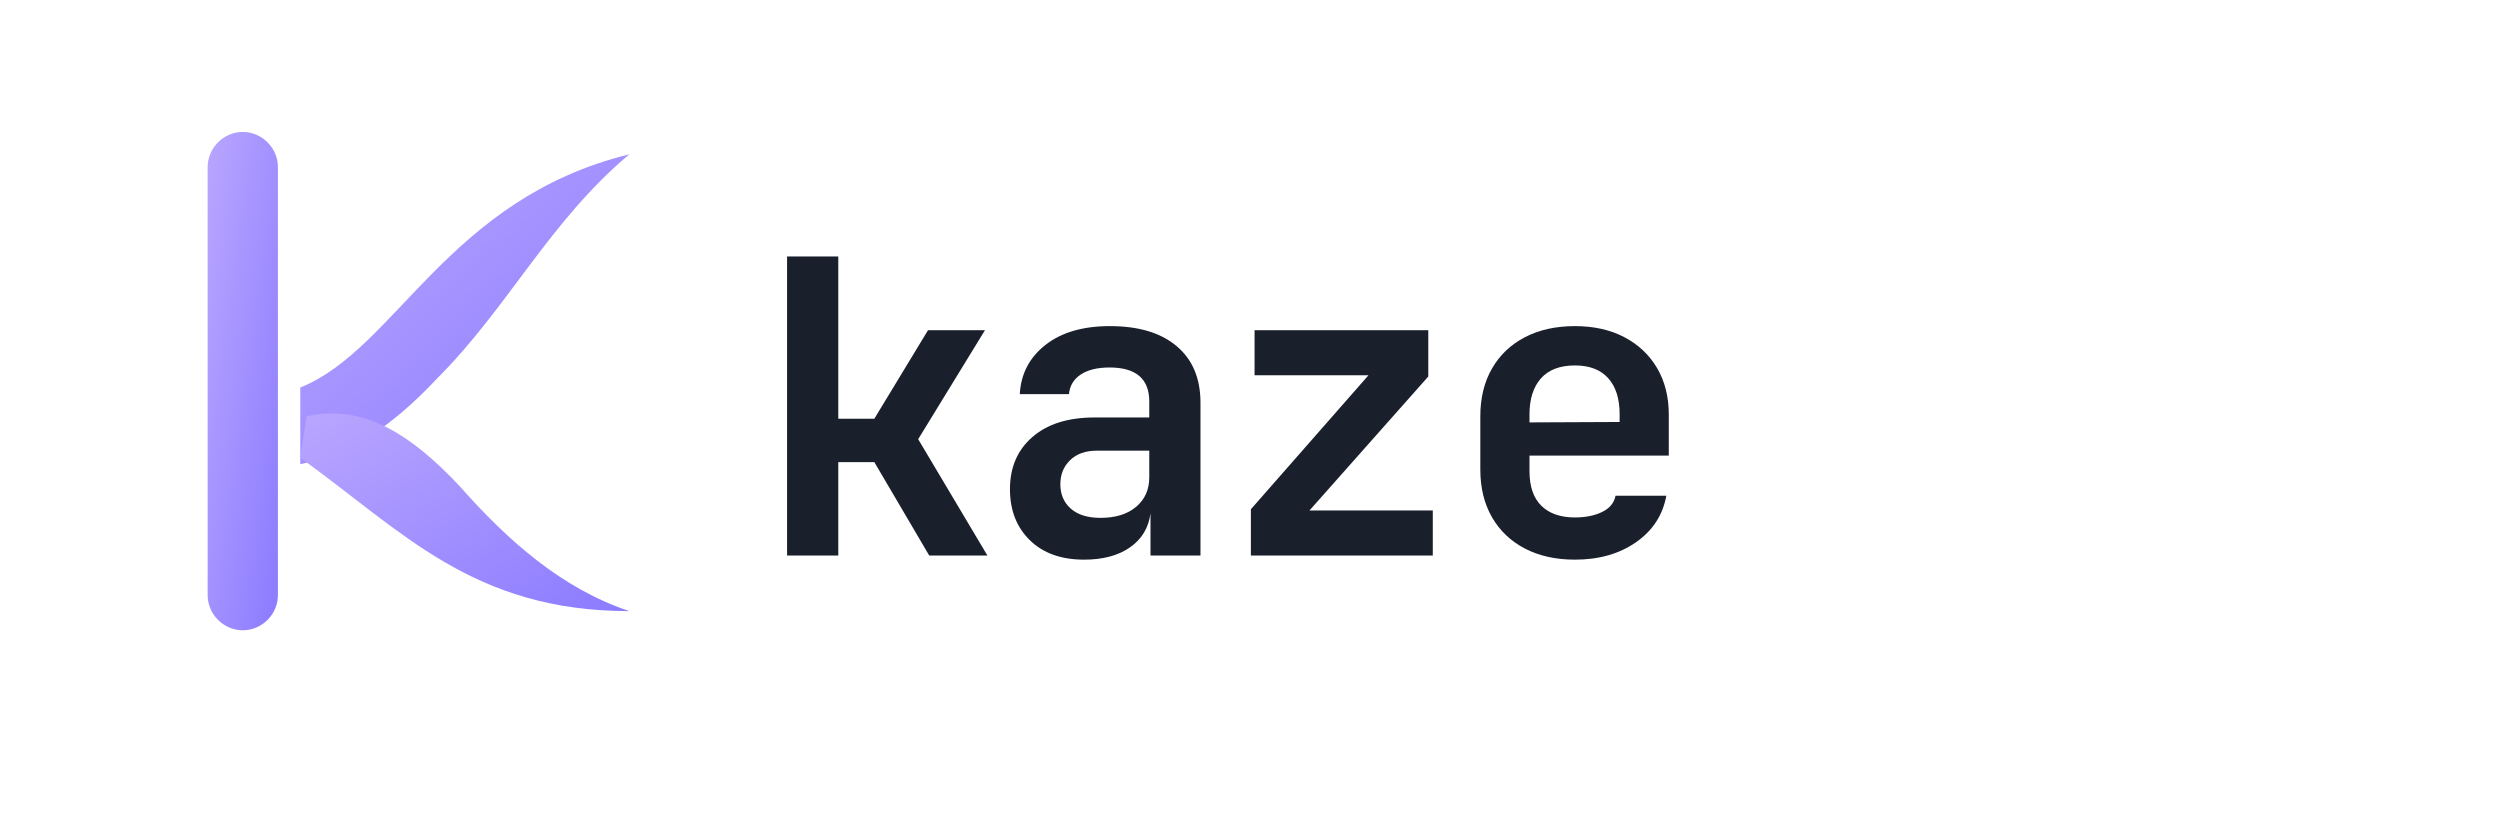
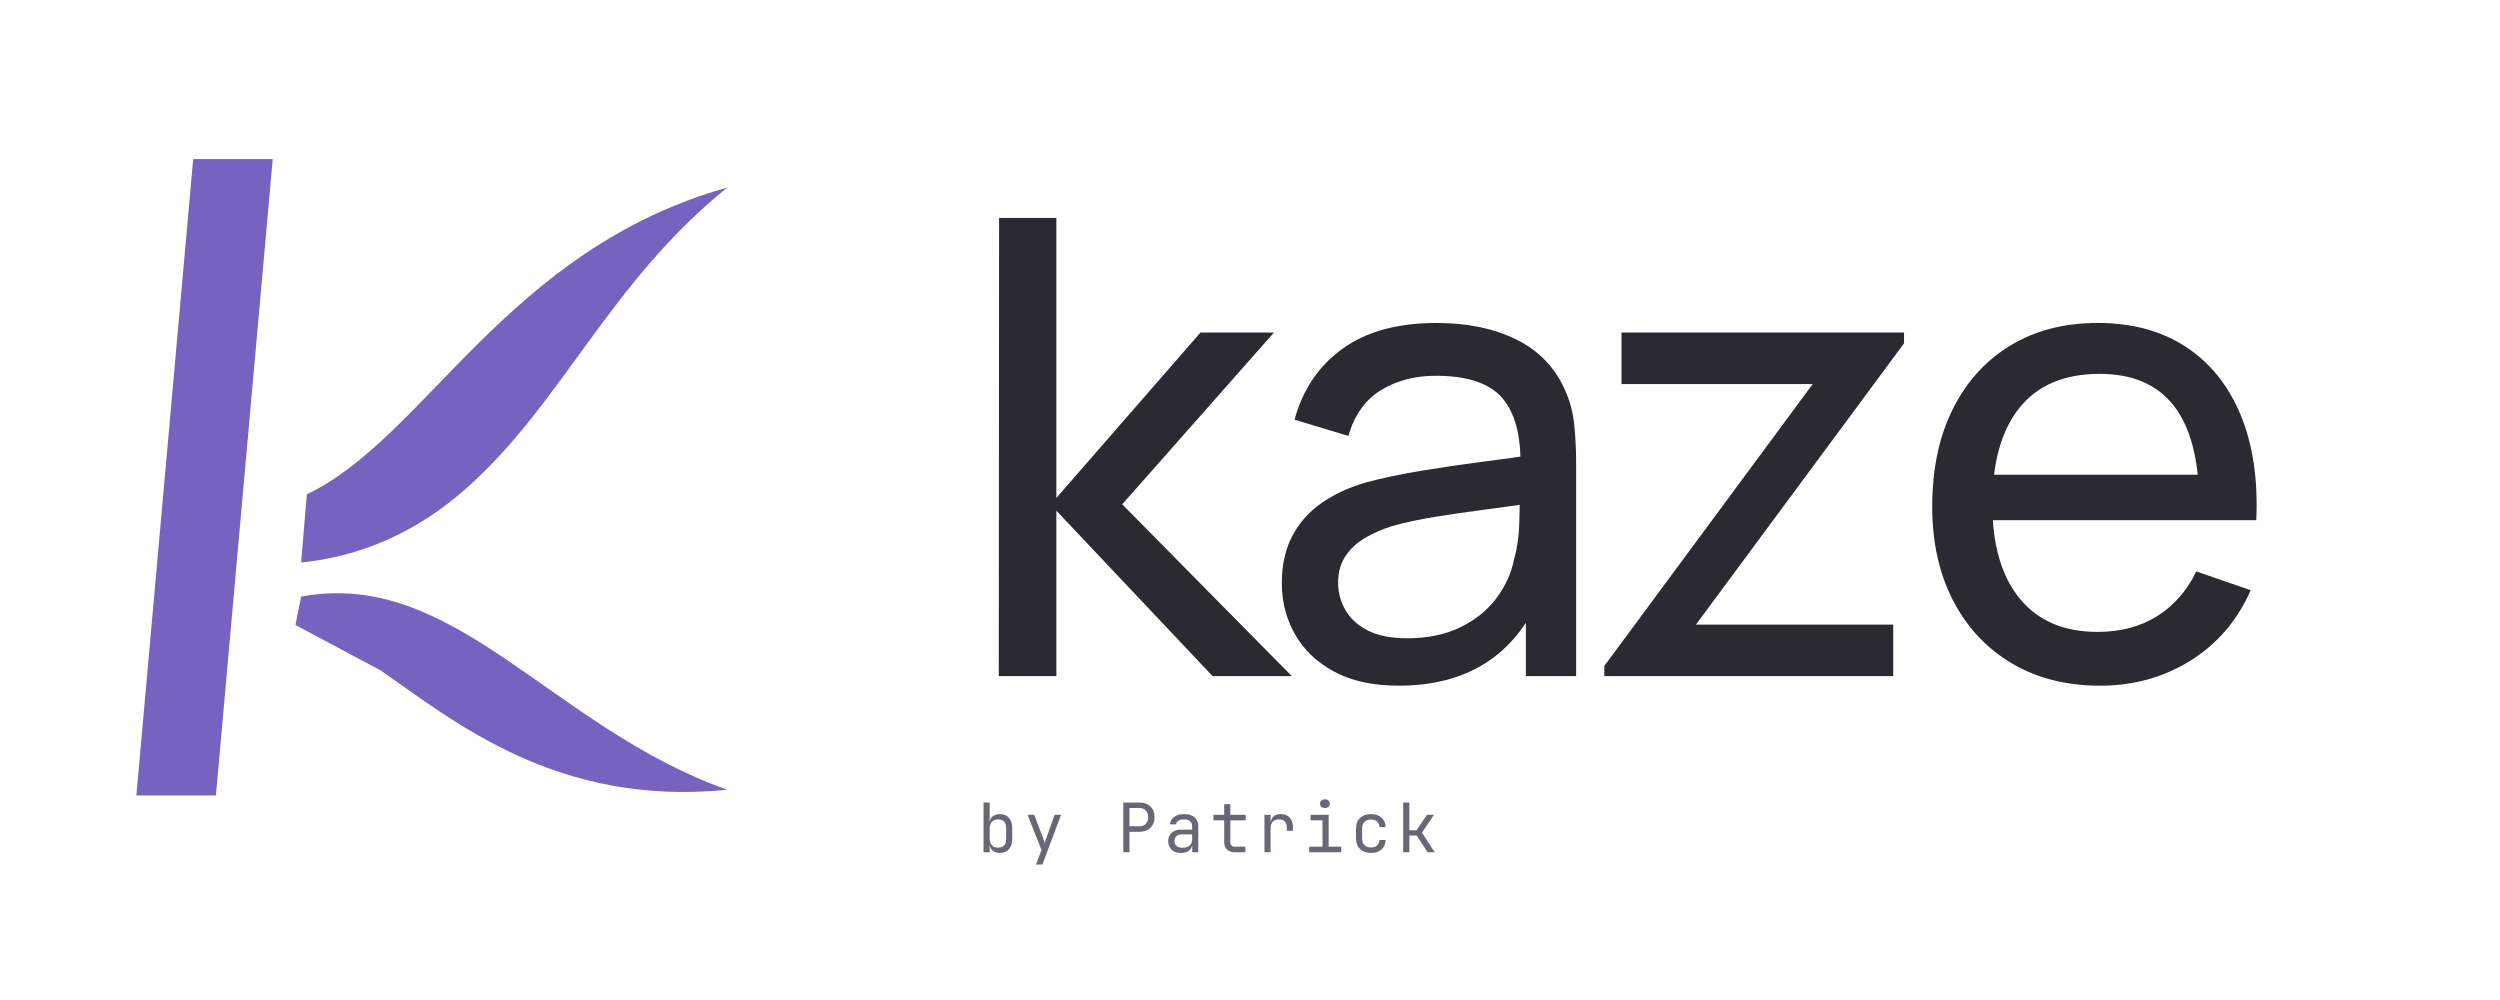
- <svg xmlns="http://www.w3.org/2000/svg" viewBox="0 0 720 240" role="img" aria-labelledby="title desc">
-   <defs>
-     <linearGradient id="wind" x1="0" y1="0" x2="1" y2="1">
-       <stop offset="0" stop-color="#b9a6ff" />
-       <stop offset="1" stop-color="#8b7bff" />
-     </linearGradient>
-   </defs>
-   <g transform="translate(0 -8) scale(.92)">
-     <path d="M65 61c0-6 5-11 11-11s11 5 11 11v134c0 6-5 11-11 11s-11-5-11-11z" fill="url(#wind)" />
-     <path d="M94 130c30-12 46-59 103-73-25 21-38 48-60 70-15 16-28 24-43 27z" fill="url(#wind)" />
-     <path d="M96 139c18-4 33 6 48 22 15 17 32 32 53 39-49 0-71-25-103-48z" fill="url(#wind)" />
+ <svg xmlns="http://www.w3.org/2000/svg" viewBox="0 0 440 176" role="img" aria-labelledby="title desc">
+   <g fill="#7563bf" transform="translate(24 28)">
+     <path d="M10 0H24L14 112H0Z" />
+     <path d="M30 59C51 49 65 16 104 5C83 22 75 43 58 58C49 66 39 70 29 71Z" />
+     <path d="M29 77C56 72 73 100 104 111C74 114 56 99 43 90L28 82Z" />
  </g>
-   <g fill="#1a1f2c" transform="translate(217 160) scale(.118 -.118)">
-     <path d="M82 0V730H207V334H295L426 550H565L402 284L571 0H429L295 228H207V0Z" transform="translate(0 0)" />
-     <path d="M239 -10Q155 -10 106.5 37.5Q58 85 58 162Q58 242 113.0 289.5Q168 337 264 337H398V376Q398 459 301 459Q257 459 231.0 442.0Q205 425 202 394H82Q86 468 144.5 514.0Q203 560 302 560Q407 560 465.0 511.0Q523 462 523 373V0H401V103Q394 50 351.0 20.0Q308 -10 239 -10ZM279 92Q334 92 366.0 119.0Q398 146 398 191V256H270Q229 256 205.0 233.0Q181 210 181 174Q181 137 206.5 114.5Q232 92 279 92Z" transform="translate(568 0)" />
-     <path d="M78 0V113L365 440H87V550H511V437L221 110H522V0Z" transform="translate(1136 0)" />
-     <path d="M301 -10Q231 -10 179.0 17.0Q127 44 98.5 93.5Q70 143 70 210V340Q70 407 98.5 456.5Q127 506 179.0 533.0Q231 560 301 560Q370 560 421.5 533.0Q473 506 501.5 457.5Q530 409 530 344V244H190V206Q190 150 219.0 121.5Q248 93 301 93Q340 93 367.5 106.5Q395 120 400 146H524Q511 75 450.0 32.5Q389 -10 301 -10ZM190 344V325L410 326V345Q410 402 382.0 433.0Q354 464 301 464Q246 464 218.0 432.5Q190 401 190 344Z" transform="translate(1704 0)" />
+   <g fill="#2b2a33" transform="translate(168 119)">
+     <path d="M139 0 140 1440H320V560L773 1080H1004L527 540L1060 0H811L320 520V0Z" transform="translate(0.000 0) scale(0.056 -0.056)" />
+     <path d="M447 -30Q326 -30 244.25 14.25Q162.5 58.5 121.25 131.75Q80 205 80 292Q80 377 112.25 439.25Q144.5 501.5 203.75 543.25Q263 585 345 609Q422 629.5 517.25 645.25Q612.5 661 710.5 673.75Q808.5 686.5 894 699L830 662Q832.5 805.5 772.25 874.75Q712 944 564 944Q466 944 392.25 899.25Q318.5 854.5 289 755L120 806Q158.5 948 270.75 1029.0Q383 1110 566 1110Q712.5 1110 818.0 1057.5Q923.5 1005 970 899Q993 849 999.0 790.5Q1005 732 1005 668V0H847V259L884 235Q823 103.5 713.25 36.75Q603.5 -30 447 -30ZM474 119Q570 119 640.5 153.25Q711 187.5 754.0 244.25Q797 301 810 368Q824.5 418 826.25 479.25Q828 540.5 828 574L890 547Q803 534.5 718.75 523.5Q634.5 512.5 559.5 500.25Q484.5 488 425 471Q380.5 457 342.25 434.75Q304 412.5 280.5 378.0Q257 343.5 257 293Q257 248.5 279.25 208.75Q301.5 169 349.25 144.0Q397 119 474 119Z" transform="translate(53.120 0) scale(0.056 -0.056)" />
+     <path d="M40 0V32L695 918H94V1080H982V1046L328 162H948V0Z" transform="translate(112.120 0) scale(0.056 -0.056)" />
+     <path d="M608 -30Q448.5 -30 330.0 40.25Q211.5 110.5 145.75 237.25Q80 364 80 533Q80 710 144.75 839.5Q209.5 969 326.25 1039.5Q443 1110 600 1110Q762.5 1110 877.0 1035.0Q991.5 960 1049.25 821.0Q1107 682 1098.5 490H919V554Q916 753 838.0 851.5Q760 950 606 950Q440.5 950 354.75 844.0Q269 738 269 540Q269 349 354.75 244.0Q440.5 139 600 139Q707 139 786.0 188.0Q865 237 910 329L1081 270Q1017.5 127 891.25 48.5Q765 -30 608 -30ZM209 490V633H1007V490Z" transform="translate(167.592 0) scale(0.056 -0.056)" />
+   </g>
+   <g fill="#6b6675" transform="translate(172 150)">
+     <path d="M332 -10Q270 -10 230.0 20.5Q190 51 183 105H182V0H92V730H182V570L180 445H181Q189 498 229.5 529.0Q270 560 332 560Q415 560 464.0 505.0Q513 450 513 355V194Q513 100 464.0 45.0Q415 -10 332 -10ZM302 68Q359 68 391.0 98.0Q423 128 423 195V355Q423 423 391.0 452.5Q359 482 302 482Q247 482 214.5 447.0Q182 412 182 350V200Q182 138 214.5 103.0Q247 68 302 68Z" transform="translate(0.000 0) scale(0.012 -0.012)" />
+     <path d="M178 -180 259 34 54 550H151L281 210Q289 190 296.0 168.0Q303 146 306 130Q309 146 316.0 168.0Q323 190 330 210L451 550H546L272 -180Z" transform="translate(8.200 0) scale(0.012 -0.012)" />
+     <path d="" transform="translate(16.400 0) scale(0.012 -0.012)" />
+     <path d="M92 0V730H327Q429 730 489.5 671.5Q550 613 550 515Q550 417 489.5 358.5Q429 300 327 300H182V0ZM182 381H327Q386 381 421.5 417.5Q457 454 457 515Q457 577 421.5 613.0Q386 649 327 649H182Z" transform="translate(24.600 0) scale(0.012 -0.012)" />
+     <path d="M252 -10Q167 -10 117.0 37.5Q67 85 67 162Q67 213 90.0 251.0Q113 289 154.0 310.5Q195 332 248 332H418V375Q418 482 301 482Q249 482 217.0 463.0Q185 444 183 410H93Q98 475 153.5 517.5Q209 560 301 560Q401 560 454.5 512.0Q508 464 508 378V0H419V100H417Q409 49 366.0 19.5Q323 -10 252 -10ZM274 66Q340 66 379.0 98.0Q418 130 418 185V262H258Q214 262 186.5 235.5Q159 209 159 165Q159 119 189.5 92.5Q220 66 274 66Z" transform="translate(32.800 0) scale(0.012 -0.012)" />
+     <path d="M355 0Q287 0 246.0 39.5Q205 79 205 145V468H47V550H205V705H295V550H520V468H295V145Q295 117 311.5 99.5Q328 82 355 82H515V0Z" transform="translate(41.000 0) scale(0.012 -0.012)" />
+     <path d="M112 0V550H202V445H204Q211 498 249.0 529.0Q287 560 351 560Q437 560 483.5 508.5Q530 457 530 362V315H440V362Q440 482 323 482Q264 482 233.0 448.0Q202 414 202 350V0Z" transform="translate(49.200 0) scale(0.012 -0.012)" />
+     <path d="M85 0V82H280V468H105V550H370V82H555V0ZM315 649Q282 649 263.0 666.0Q244 683 244 712Q244 742 263.0 759.5Q282 777 315 777Q348 777 367.0 759.5Q386 742 386 712Q386 683 367.0 666.0Q348 649 315 649Z" transform="translate(57.400 0) scale(0.012 -0.012)" />
+     <path d="M308 -10Q208 -10 148.0 46.0Q88 102 88 200V350Q88 448 148.0 504.0Q208 560 308 560Q403 560 461.5 509.0Q520 458 523 370H433Q430 423 397.0 451.5Q364 480 308 480Q249 480 213.5 446.5Q178 413 178 351V200Q178 138 213.5 104.0Q249 70 308 70Q364 70 397.0 99.0Q430 128 433 180H523Q520 92 461.5 41.0Q403 -10 308 -10Z" transform="translate(65.600 0) scale(0.012 -0.012)" />
+     <path d="M97 0V730H187V323H292L446 550H549L372 288L559 0H454L294 245H187V0Z" transform="translate(73.800 0) scale(0.012 -0.012)" />
  </g>
</svg>
